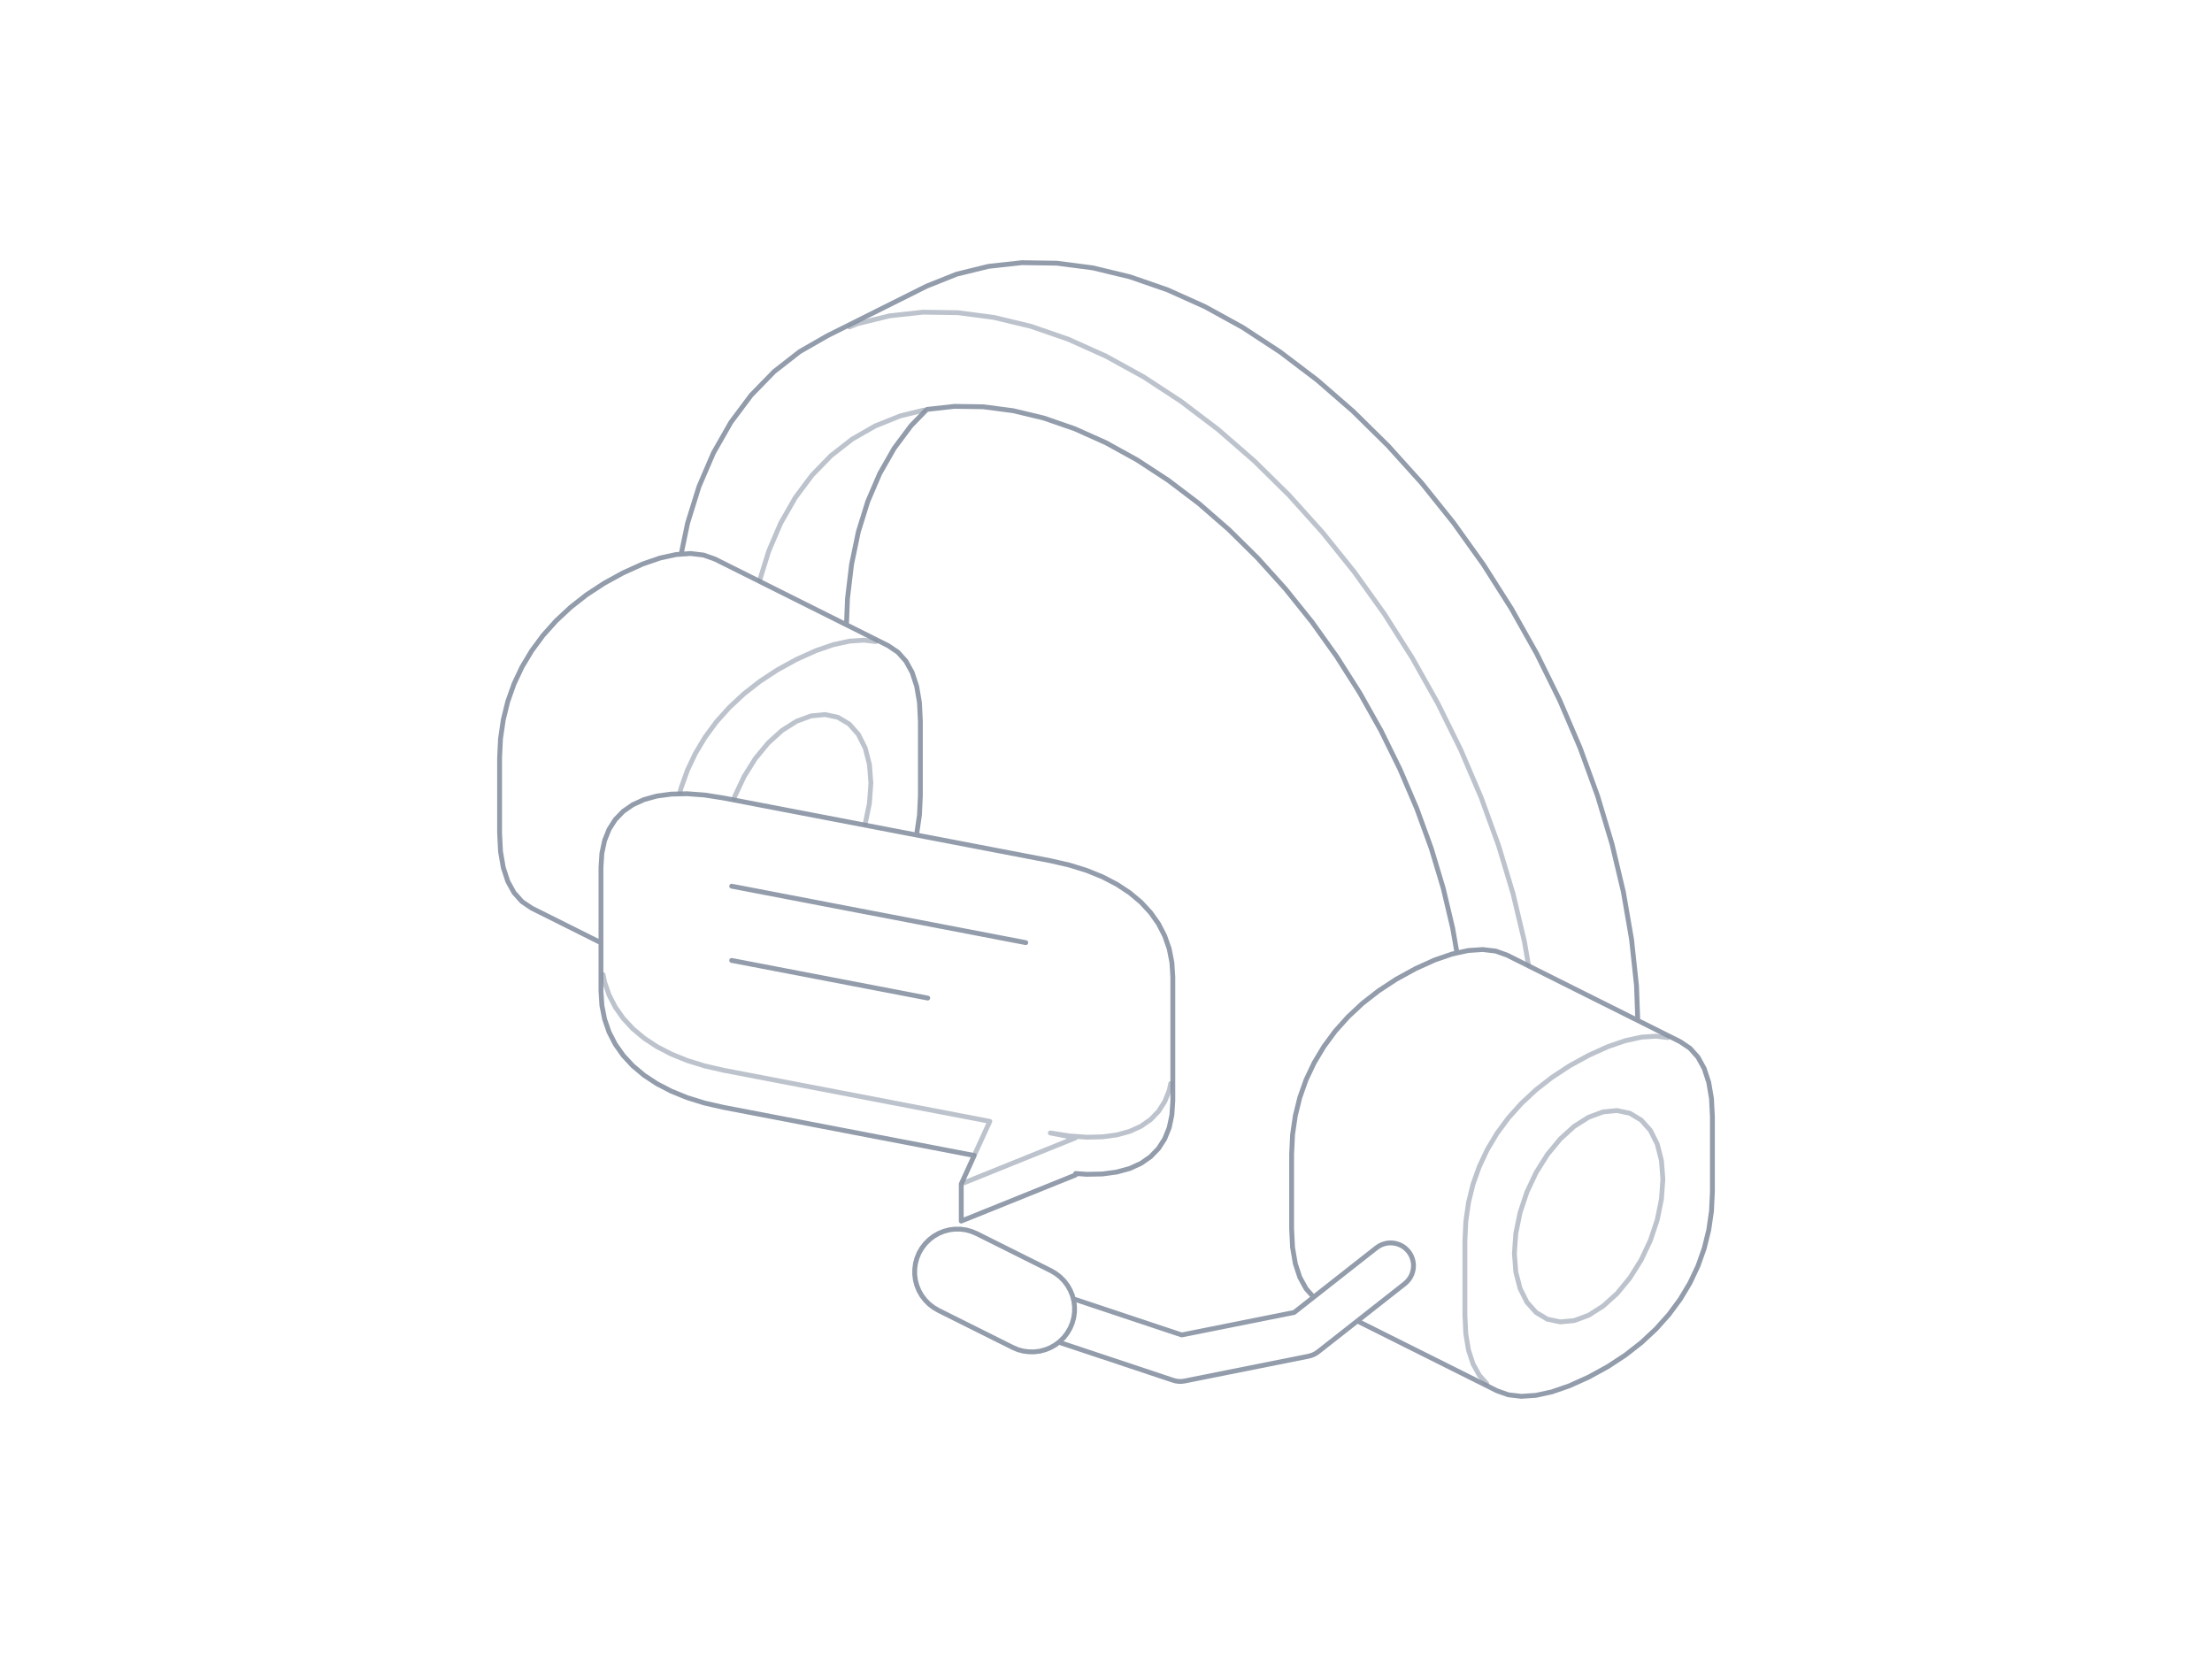
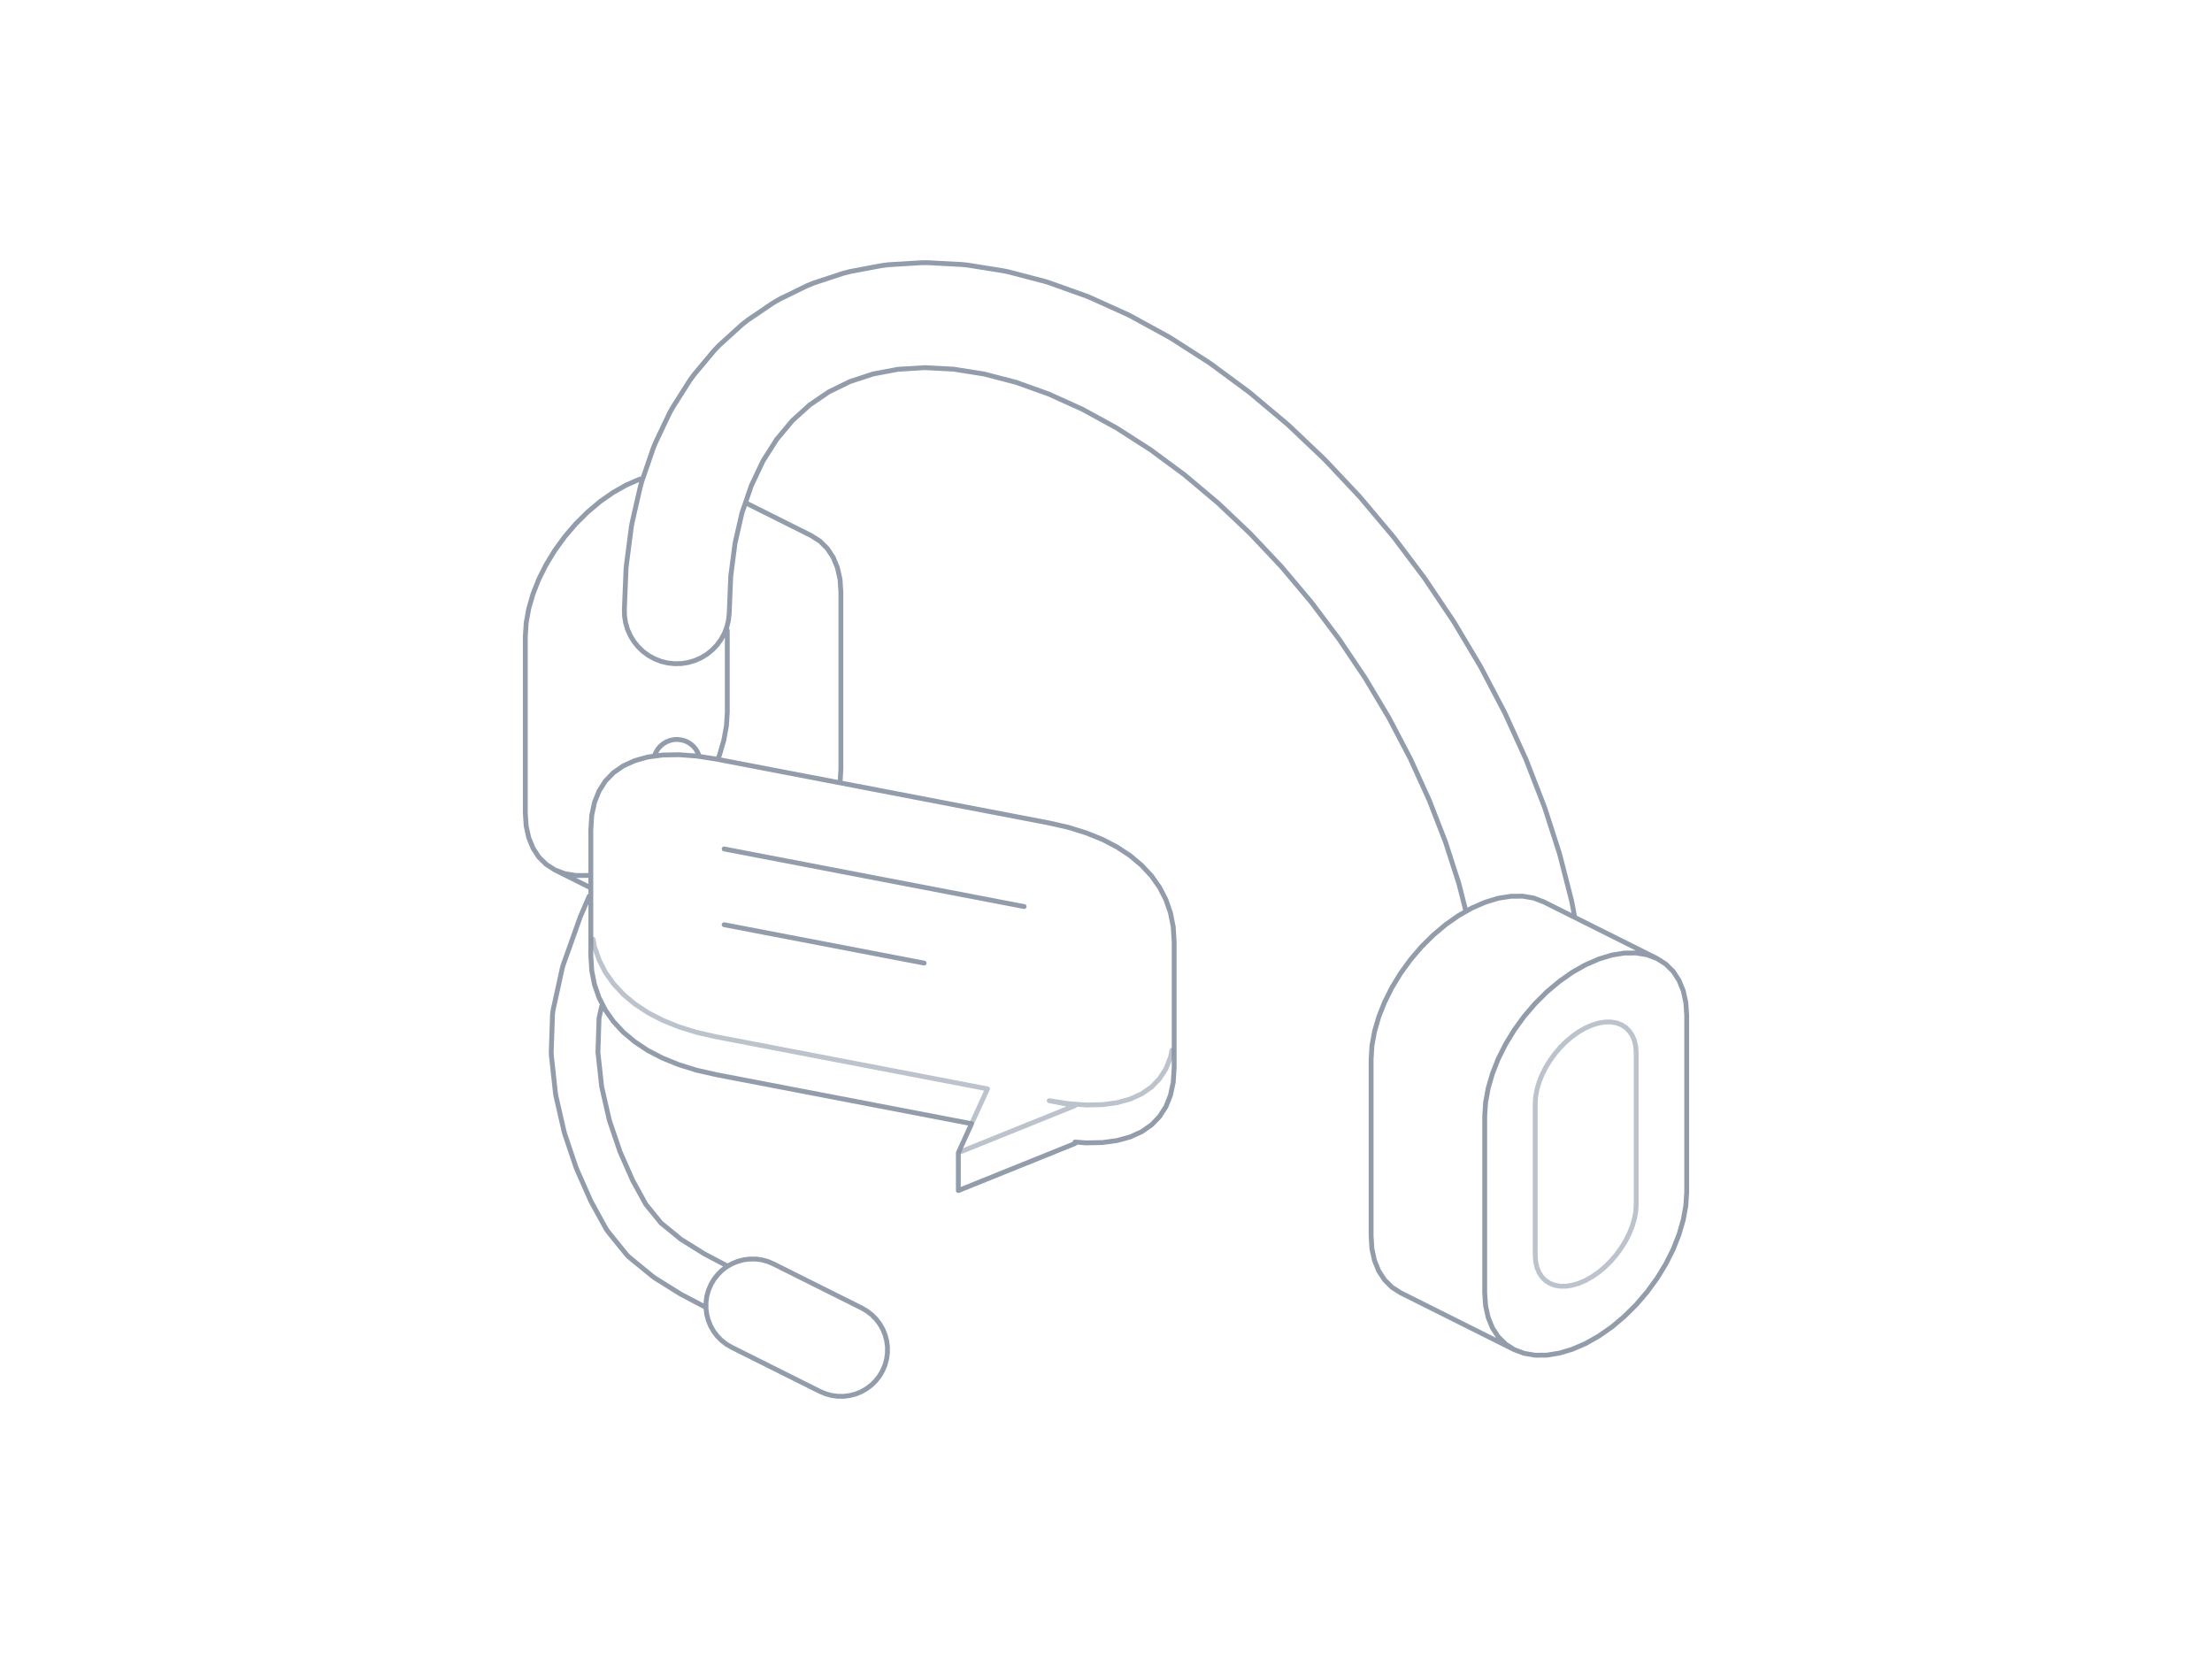
<svg xmlns="http://www.w3.org/2000/svg" viewBox="0 0 480 360" role="img" color="#8792a2" fill="none" stroke="currentColor" stroke-width="1.05" stroke-linecap="round" stroke-linejoin="round">
-   <path vector-effect="non-scaling-stroke" stroke-opacity=".55" d="M184.35,70.94 186.09,70.24 193.01,68.54 200.28,67.74 207.85,67.85 215.67,68.88 223.68,70.80 231.81,73.61 240.00,77.29 248.19,81.80 256.32,87.12 264.33,93.20 272.15,100.00 279.72,107.46 286.99,115.54 293.91,124.15 300.42,133.25 306.46,142.77 312.00,152.62 316.99,162.73 321.40,173.04 325.18,183.45 328.32,193.89 330.79,204.29 331.63,209.17 M200.41,89.01 195.33,90.26 189.94,92.42 184.93,95.29 180.34,98.87 176.21,103.12 172.56,108.01 169.42,113.51 166.82,119.57 164.89,125.79 M190.04,139.22 187.48,138.91 184.33,139.13 180.84,139.89 177.03,141.20 172.89,143.07 172.84,143.09 168.70,145.36 164.89,147.86 161.40,150.59 158.25,153.53 155.44,156.66 152.99,159.99 150.89,163.50 149.15,167.18 147.79,171.01 147.56,171.93 M159.30,173.25 159.47,172.75 161.47,168.50 163.91,164.60 166.70,161.22 169.72,158.49 172.86,156.51 176.01,155.35 179.03,155.06 181.82,155.65 184.26,157.10 186.26,159.36 187.75,162.33 188.67,165.90 188.98,169.93 188.67,174.28 187.76,178.71 M361.91,225.15 359.34,224.85 356.19,225.06 352.71,225.82 348.89,227.13 344.76,229.00 344.70,229.03 340.57,231.29 336.76,233.80 333.27,236.52 330.12,239.46 327.31,242.60 324.85,245.93 322.75,249.44 321.02,253.11 319.65,256.94 318.67,260.92 318.08,265.03 317.88,269.27 317.88,285.43 318.08,289.47 318.67,292.98 319.65,295.98 321.02,298.45 322.60,300.22 M328.62,271.98 328.93,267.63 329.85,263.14 331.33,258.69 333.34,254.43 335.78,250.54 338.57,247.16 341.59,244.42 344.73,242.44 347.87,241.28 350.90,240.99 353.68,241.58 356.12,243.04 358.13,245.29 359.62,248.26 360.53,251.83 360.84,255.87 360.53,260.21 359.62,264.70 358.13,269.16 356.12,273.42 353.68,277.31 350.90,280.69 347.87,283.42 344.73,285.41 341.59,286.57 338.57,286.85 335.78,286.26 333.34,284.81 331.33,282.56 329.85,279.59 328.93,276.02 328.62,271.98 M227.92,245.85 232.02,246.49 235.80,246.77 239.25,246.69 242.37,246.27 245.16,245.50 247.59,244.39 249.67,242.95 251.39,241.17 252.74,239.06 253.72,236.63 254.04,235.13 M130.88,211.49 131.20,213.12 132.17,215.92 133.52,218.55 135.24,220.98 137.32,223.23 139.76,225.27 142.54,227.11 145.66,228.73 149.12,230.13 152.90,231.30 156.99,232.24 214.79,243.33 211.60,250.31 M209.22,256.66 233.41,246.90 227.92,245.85" />
-   <path vector-effect="non-scaling-stroke" stroke-opacity=".9" d="M179.58,72.84 173.54,76.30 168.00,80.62 163.01,85.74 158.60,91.64 154.82,98.27 151.68,105.57 149.21,113.50 147.88,119.90 M183.70,135.20 183.90,129.90 184.79,122.45 186.26,115.40 188.30,108.83 190.90,102.77 194.04,97.27 197.69,92.38 201.13,88.84 207.09,88.18 213.36,88.27 219.84,89.12 226.48,90.71 233.21,93.04 240.00,96.08 246.79,99.83 253.52,104.23 260.16,109.27 266.64,114.91 272.91,121.10 278.94,127.79 284.67,134.93 290.06,142.47 295.07,150.36 299.66,158.53 303.79,166.92 307.44,175.46 310.58,184.09 313.18,192.75 315.22,201.37 316.10,206.45 M355.38,221.04 355.12,213.87 354.04,203.81 352.27,193.54 349.80,183.15 346.67,172.71 342.88,162.29 338.47,151.99 333.48,141.87 327.94,132.02 321.90,122.51 315.39,113.41 308.48,104.79 301.20,96.72 293.63,89.26 285.81,82.46 277.80,76.38 269.68,71.06 261.48,66.55 253.29,62.87 245.16,60.06 237.16,58.13 229.34,57.11 221.76,57.00 214.49,57.80 207.57,59.50 201.07,62.10 179.58,72.84 M111.55,148.38 110.19,152.21 109.21,156.19 108.61,160.30 108.41,164.54 108.41,180.70 108.61,184.74 109.21,188.25 110.19,191.25 111.55,193.72 113.29,195.66 115.39,197.07 130.06,204.40 M198.94,180.85 199.52,176.88 199.72,172.65 199.72,156.48 199.52,152.44 198.92,148.93 197.94,145.93 196.58,143.46 194.84,141.52 192.74,140.11 155.15,121.32 152.69,120.45 149.88,120.11 146.73,120.33 143.24,121.09 139.43,122.40 135.30,124.27 135.24,124.29 131.11,126.56 127.29,129.06 123.81,131.79 120.66,134.73 117.85,137.87 115.39,141.20 113.29,144.70 111.55,148.38 M283.42,234.31 282.06,238.15 281.08,242.12 280.48,246.23 280.28,250.47 280.28,266.64 280.48,270.67 281.08,274.19 282.06,277.18 283.42,279.65 284.82,281.22 M294.89,286.82 324.85,301.80 327.31,302.67 330.12,303.00 333.27,302.79 336.76,302.03 340.57,300.71 344.70,298.85 344.76,298.82 348.89,296.55 352.71,294.05 356.19,291.33 359.34,288.39 362.15,285.25 364.61,281.92 366.71,278.41 368.45,274.73 369.81,270.90 370.79,266.93 371.39,262.81 371.59,258.58 371.59,242.41 371.39,238.38 370.79,234.86 369.81,231.87 368.45,229.40 366.71,227.46 364.61,226.05 327.01,207.25 324.56,206.38 321.75,206.05 318.60,206.26 315.11,207.02 311.30,208.33 307.16,210.20 307.11,210.23 302.97,212.50 299.16,215.00 295.67,217.72 292.52,220.66 289.71,223.80 287.26,227.13 285.16,230.64 283.42,234.31 M280.83,284.80 256.43,289.68 233.30,281.97 M230.17,291.39 254.54,299.51 255.17,299.68 255.80,299.76 256.45,299.76 257.09,299.67 283.94,294.30 284.50,294.15 285.04,293.94 285.55,293.67 286.03,293.34 304.83,278.57 305.31,278.13 305.73,277.64 306.09,277.10 306.37,276.51 306.57,275.89 306.69,275.26 306.73,274.61 306.68,273.96 306.54,273.33 306.33,272.71 306.03,272.13 305.67,271.60 305.23,271.12 304.74,270.69 304.20,270.34 303.61,270.06 302.99,269.86 302.36,269.74 301.71,269.70 301.06,269.75 300.43,269.89 299.81,270.10 299.23,270.40 298.70,270.76 280.83,284.80 M211.94,267.69 210.81,267.22 209.64,266.89 208.43,266.73 207.22,266.72 206.01,266.87 204.83,267.18 203.71,267.64 202.65,268.24 201.68,268.98 200.81,269.84 200.07,270.80 199.45,271.85 198.98,272.97 198.66,274.14 198.50,275.35 198.49,276.56 198.64,277.77 198.95,278.95 199.41,280.08 200.01,281.13 200.75,282.10 201.60,282.97 202.56,283.71 203.61,284.33 219.73,292.38 220.85,292.86 222.02,293.18 223.23,293.34 224.44,293.35 225.65,293.20 226.83,292.89 227.96,292.43 229.01,291.83 229.98,291.09 230.85,290.24 231.59,289.27 232.21,288.22 232.68,287.10 233.00,285.93 233.17,284.72 233.17,283.51 233.02,282.30 232.71,281.12 232.25,280.00 231.65,278.94 230.92,277.97 230.06,277.10 229.10,276.36 228.05,275.74 211.94,267.69 M135.24,176.06 133.52,177.84 132.17,179.95 131.20,182.38 130.61,185.13 130.41,188.19 130.41,196.25 130.41,207.00 130.41,215.06 130.61,218.20 131.20,221.17 132.17,223.98 133.52,226.60 135.24,229.04 137.32,231.28 139.76,233.33 142.54,235.16 145.66,236.78 149.12,238.19 152.90,239.36 156.99,240.29 211.41,250.74 208.59,256.91 208.59,264.97 233.41,254.96 233.41,254.65 235.80,254.82 239.25,254.75 242.37,254.32 245.16,253.56 247.59,252.45 249.67,251.00 251.39,249.22 252.74,247.12 253.72,244.69 254.30,241.94 254.50,238.87 254.50,230.82 254.50,220.06 254.50,212.01 254.30,208.87 253.72,205.89 252.74,203.09 251.39,200.46 249.67,198.03 247.59,195.78 245.16,193.74 242.37,191.90 239.25,190.28 235.80,188.88 232.02,187.71 227.92,186.77 156.99,173.16 152.90,172.52 149.12,172.24 145.66,172.32 142.54,172.74 139.76,173.51 137.32,174.62 135.24,176.06 M158.77,192.30 222.59,204.55 M158.77,208.41 201.32,216.58" />
+   <path vector-effect="non-scaling-stroke" stroke-opacity=".55" d="M344.10,277.82 345.53,277.02 346.94,276.04 348.29,274.90 349.58,273.62 350.77,272.23 351.84,270.75 352.79,269.20 353.58,267.61 354.22,266.01 354.68,264.42 354.96,262.88 355.05,261.41 355.05,228.51 354.96,227.13 354.68,225.87 354.22,224.74 353.58,223.77 352.79,222.98 351.84,222.37 350.77,221.97 349.58,221.77 348.29,221.78 346.94,221.99 345.53,222.42 344.10,223.04 344.08,223.05 342.65,223.86 341.25,224.84 339.89,225.98 338.61,227.25 337.42,228.64 336.34,230.13 335.40,231.67 334.60,233.26 333.97,234.86 333.51,236.45 333.23,237.99 333.14,239.47 333.14,272.36 333.23,273.74 333.51,275.01 333.97,276.13 334.60,277.10 335.40,277.90 336.34,278.50 337.42,278.91 338.61,279.11 339.89,279.10 341.25,278.88 342.65,278.46 344.08,277.84 344.10,277.82 M227.68,238.85 231.86,239.50 235.71,239.78 239.24,239.71 242.42,239.28 245.26,238.49 247.74,237.36 249.87,235.89 251.62,234.07 253.00,231.93 253.99,229.45 254.32,227.91 M128.69,203.80 129.01,205.46 130.01,208.32 131.38,211.00 133.14,213.48 135.26,215.77 137.75,217.86 140.58,219.73 143.77,221.38 147.29,222.81 151.15,224.01 155.33,224.96 214.29,236.28 211.03,243.40 M208.60,249.87 233.27,239.92 227.68,238.85" />
+   <path vector-effect="non-scaling-stroke" stroke-opacity=".9" d="M115.66,128.89 114.74,132.06 114.18,135.15 113.99,138.10 113.99,176.50 114.18,179.26 114.74,181.79 115.66,184.04 116.92,185.98 118.52,187.56 120.40,188.77 127.86,192.50 M182.31,169.52 182.47,166.91 182.47,128.52 182.29,125.75 181.73,123.22 180.81,120.97 179.54,119.04 177.95,117.45 176.06,116.24 162.08,109.25 M139.10,103.91 138.79,104.00 135.93,105.24 135.88,105.26 133.03,106.88 130.22,108.84 127.51,111.12 124.94,113.67 122.56,116.45 120.40,119.42 118.52,122.51 116.92,125.69 115.66,128.89 M155.89,164.45 156.15,163.79 157.07,160.62 157.63,157.53 157.82,154.58 157.82,136.79 M139.10,103.91 138.79,104.00 135.93,105.24 135.88,105.26 133.03,106.88 130.22,108.84 127.51,111.12 124.94,113.67 122.56,116.45 120.40,119.42 118.52,122.51 116.92,125.69 115.66,128.89 114.74,132.06 114.18,135.15 113.99,138.10 113.99,176.50 114.18,179.26 114.74,181.79 115.66,184.04 116.92,185.98 118.52,187.56 120.40,188.77 122.56,189.58 124.94,189.98 127.51,189.97 127.86,189.91 M341.63,198.64 341.16,196.08 341.00,195.35 338.55,185.76 338.36,185.08 335.25,175.42 335.02,174.79 331.27,165.13 331.02,164.53 326.66,154.95 326.38,154.38 321.43,144.94 321.13,144.40 315.64,135.19 315.31,134.67 309.32,125.75 308.97,125.25 302.52,116.68 302.13,116.20 295.28,108.06 294.86,107.58 287.65,99.93 287.19,99.47 279.69,92.35 279.18,91.90 271.43,85.39 270.88,84.95 262.94,79.09 262.33,78.66 254.27,73.49 253.58,73.08 245.47,68.64 244.70,68.25 236.58,64.58 235.72,64.23 227.66,61.35 226.70,61.05 218.77,58.98 217.69,58.76 209.94,57.52 208.74,57.40 201.24,57.00 199.93,57.01 192.72,57.45 191.33,57.63 184.47,58.92 183.02,59.29 176.58,61.41 175.13,62.00 169.14,64.93 167.75,65.74 162.26,69.46 161.00,70.45 156.05,74.94 154.97,76.07 150.61,81.29 149.73,82.49 145.98,88.40 145.30,89.62 142.19,96.17 141.71,97.37 139.26,104.52 138.94,105.66 137.18,113.35 136.99,114.42 135.93,122.59 135.84,123.59 135.49,132.18 135.52,133.67 135.75,135.14 136.17,136.57 136.78,137.93 137.55,139.20 138.49,140.36 139.56,141.39 140.77,142.27 142.08,142.98 143.47,143.52 144.91,143.87 146.39,144.02 147.88,143.99 149.35,143.76 150.78,143.34 152.15,142.73 153.42,141.96 154.58,141.02 155.60,139.95 156.48,138.74 157.20,137.43 157.73,136.04 158.08,134.60 158.24,133.12 158.57,125.03 159.50,117.89 161.00,111.32 163.05,105.35 165.58,100.01 168.55,95.33 171.94,91.28 175.71,87.86 179.87,85.03 184.44,82.80 189.42,81.16 194.84,80.14 200.69,79.78 206.95,80.11 213.56,81.16 220.47,82.96 227.61,85.52 234.91,88.82 242.30,92.87 249.70,97.62 257.05,103.05 264.27,109.12 271.29,115.78 278.06,122.96 284.51,130.62 290.58,138.70 296.23,147.11 301.41,155.79 306.06,164.67 310.16,173.68 313.67,182.72 316.57,191.72 318.02,197.42 M127.86,194.46 125.98,198.82 125.86,199.13 122.18,209.48 122.01,210.09 120.01,219.22 119.89,220.14 119.62,228.37 119.65,229.07 120.53,237.18 120.62,237.77 122.41,245.57 122.55,246.07 125.02,253.38 125.19,253.80 128.12,260.43 128.31,260.82 131.47,266.57 131.98,267.32 135.91,272.17 136.25,272.55 136.64,272.90 141.63,276.98 142.16,277.36 147.61,280.76 147.93,280.94 152.85,283.53 M157.54,274.56 152.81,272.07 147.79,268.94 143.44,265.39 140.12,261.30 137.29,256.14 134.54,249.92 132.22,243.07 130.56,235.80 129.75,228.34 129.99,220.93 130.56,218.37 M151.61,163.77 151.60,163.74 151.33,163.14 150.98,162.57 150.56,162.06 150.08,161.61 149.54,161.22 148.96,160.91 148.34,160.68 147.69,160.53 147.03,160.46 146.37,160.48 145.72,160.59 145.09,160.78 144.48,161.05 143.92,161.40 143.41,161.82 142.95,162.30 142.57,162.84 142.26,163.43 142.13,163.71 M177.95,301.95 179.17,302.46 180.45,302.81 181.76,302.99 183.08,303.00 184.39,302.83 185.68,302.50 186.90,302.00 188.05,301.34 189.11,300.54 190.05,299.61 190.86,298.57 191.53,297.42 192.04,296.20 192.39,294.93 192.57,293.61 192.58,292.29 192.41,290.98 192.08,289.70 191.58,288.47 190.92,287.32 190.12,286.26 189.19,285.32 188.14,284.51 187.00,283.84 167.83,274.26 166.61,273.74 165.33,273.39 164.02,273.21 162.69,273.21 161.38,273.37 160.10,273.71 158.87,274.21 157.72,274.86 156.67,275.66 155.73,276.59 154.91,277.64 154.25,278.78 153.73,280.00 153.38,281.28 153.20,282.59 153.20,283.92 153.36,285.23 153.70,286.51 154.20,287.74 154.85,288.89 155.65,289.94 156.58,290.88 157.63,291.69 158.77,292.36 177.95,301.95 M302.05,214.28 300.46,217.46 299.19,220.66 298.27,223.83 297.71,226.92 297.53,229.87 297.53,268.26 297.71,271.03 298.27,273.56 299.19,275.81 300.46,277.74 302.05,279.33 303.94,280.54 328.59,292.87 330.74,293.68 333.13,294.08 335.69,294.06 338.41,293.62 341.21,292.78 344.07,291.54 344.12,291.52 346.97,289.90 349.78,287.94 352.49,285.66 355.06,283.11 357.44,280.33 359.60,277.36 361.48,274.27 363.08,271.09 364.34,267.89 365.26,264.72 365.82,261.63 366.01,258.68 366.01,220.28 365.82,217.52 365.26,214.99 364.34,212.74 363.08,210.80 361.48,209.22 359.60,208.01 334.94,195.68 332.79,194.87 330.41,194.47 327.84,194.49 325.13,194.92 322.32,195.77 319.46,197.01 319.42,197.03 316.56,198.65 313.75,200.61 311.04,202.89 308.47,205.44 306.09,208.22 303.94,211.18 302.05,214.28 M344.12,291.52 346.97,289.90 349.78,287.94 352.49,285.66 355.06,283.11 357.44,280.33 359.60,277.36 361.48,274.27 363.08,271.09 364.34,267.89 365.26,264.72 365.82,261.63 366.01,258.68 366.01,220.28 365.82,217.52 365.26,214.99 364.34,212.74 363.08,210.80 361.48,209.22 359.60,208.01 357.44,207.20 355.06,206.80 352.49,206.81 349.78,207.25 346.97,208.10 344.12,209.34 344.07,209.36 341.21,210.97 338.41,212.94 335.69,215.21 333.13,217.76 330.74,220.55 328.59,223.51 326.70,226.61 325.11,229.78 323.85,232.99 322.93,236.16 322.37,239.25 322.18,242.20 322.18,280.59 322.37,283.36 322.93,285.88 323.85,288.14 325.11,290.07 326.70,291.66 328.59,292.87 330.74,293.68 333.13,294.08 335.69,294.06 338.41,293.62 341.21,292.78 344.07,291.54 344.12,291.52 M133.14,167.66 131.38,169.47 130.01,171.62 129.01,174.10 128.41,176.91 128.21,180.03 128.21,188.25 128.21,199.22 128.21,207.44 128.41,210.64 129.01,213.68 130.01,216.54 131.38,219.21 133.14,221.70 135.26,223.99 137.75,226.07 140.58,227.95 143.77,229.60 147.29,231.03 151.15,232.23 155.33,233.18 210.83,243.84 207.96,250.13 207.96,258.35 233.27,248.14 233.27,247.82 235.71,248.00 239.24,247.93 242.42,247.49 245.26,246.71 247.74,245.58 249.87,244.10 251.62,242.29 253.00,240.14 253.99,237.67 254.59,234.86 254.79,231.73 254.79,223.52 254.79,212.55 254.79,204.33 254.59,201.12 253.99,198.09 253.00,195.23 251.62,192.55 249.87,190.07 247.74,187.78 245.26,185.69 242.42,183.82 239.24,182.16 235.71,180.74 231.86,179.54 227.68,178.59 155.33,164.70 151.15,164.05 147.29,163.77 143.77,163.84 140.58,164.27 137.75,165.06 135.26,166.19 133.14,167.66 M157.14,184.22 222.24,196.72 M157.14,200.66 200.54,208.99" />
</svg>
